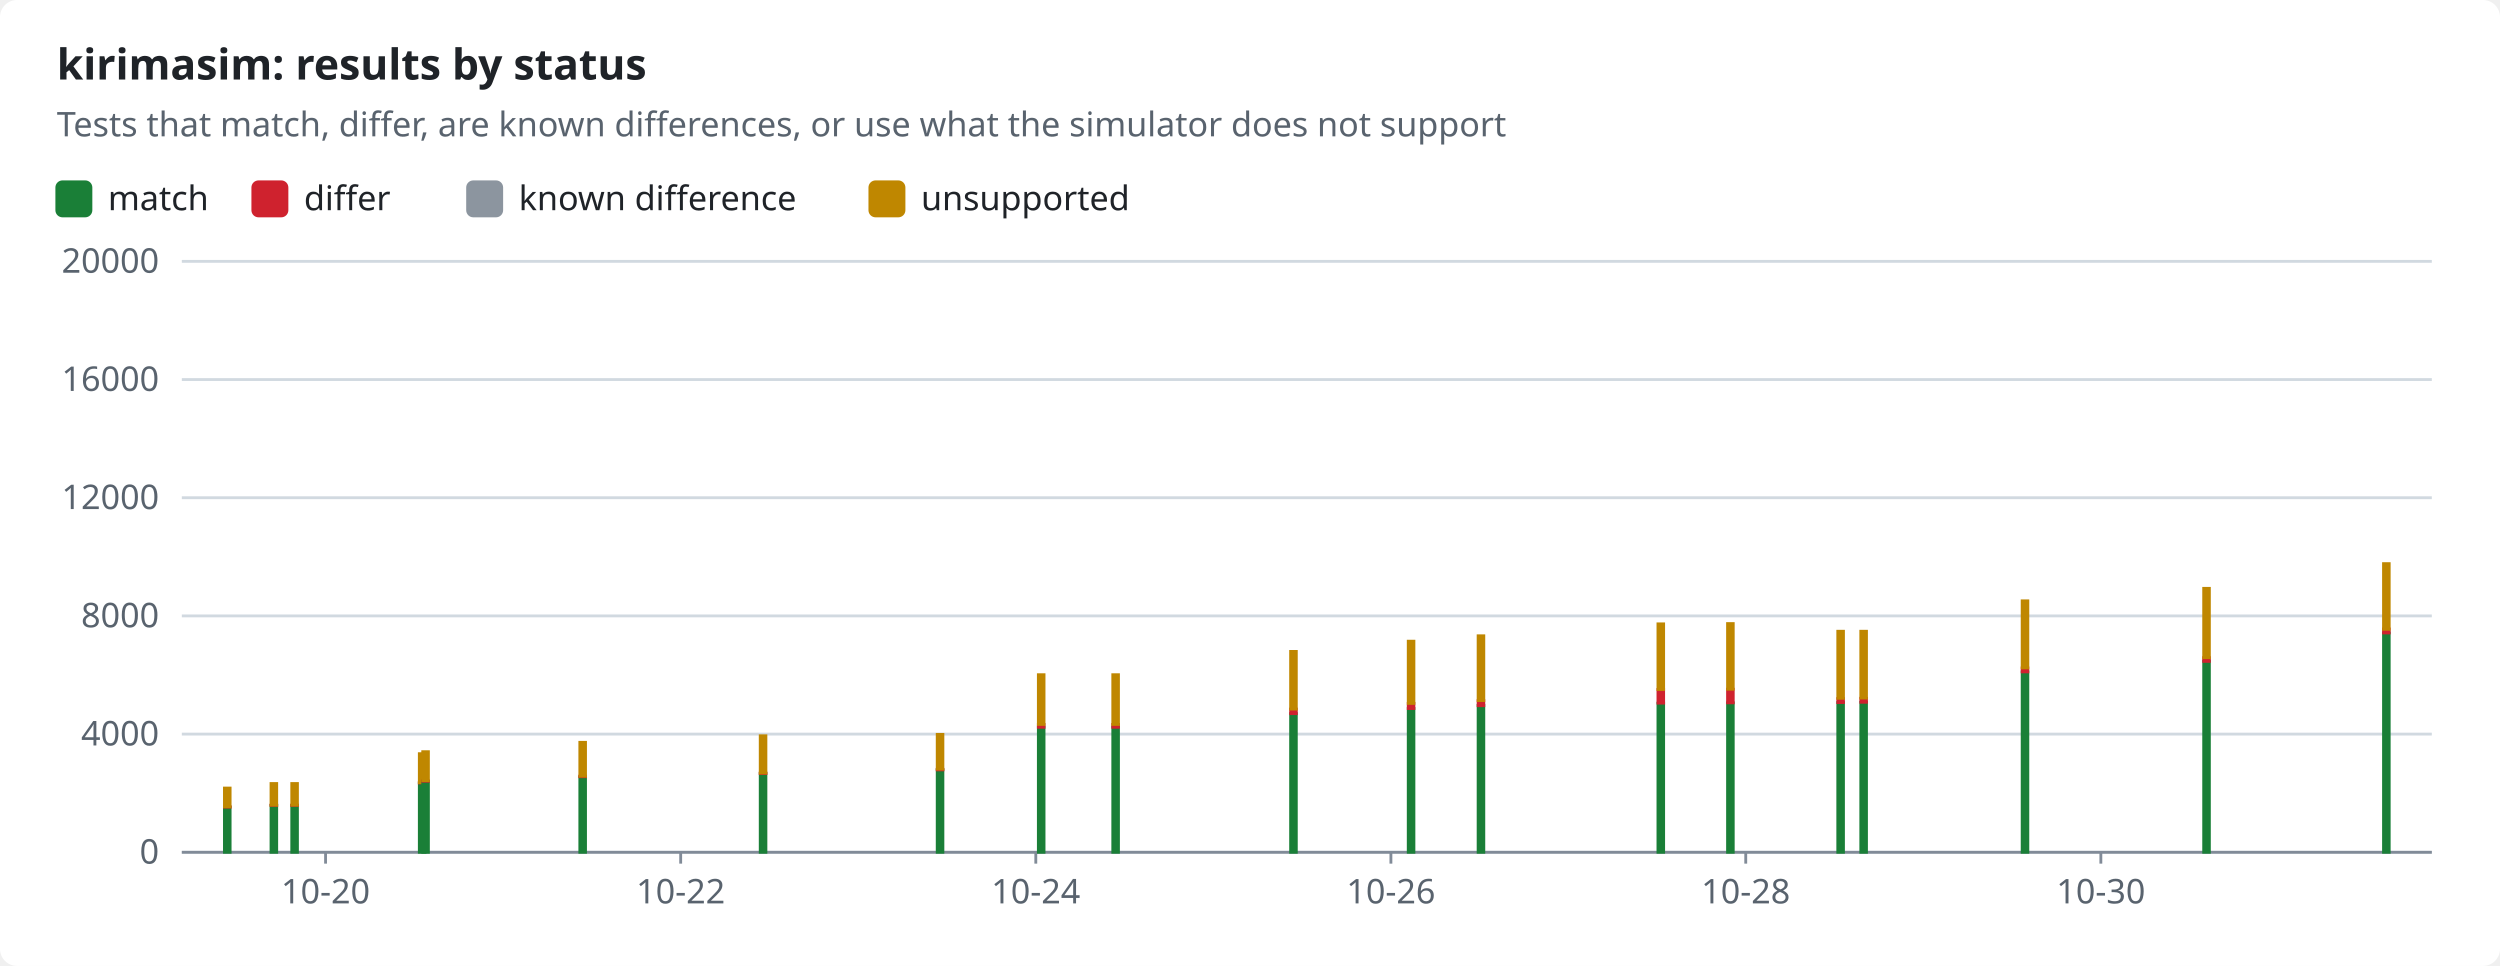
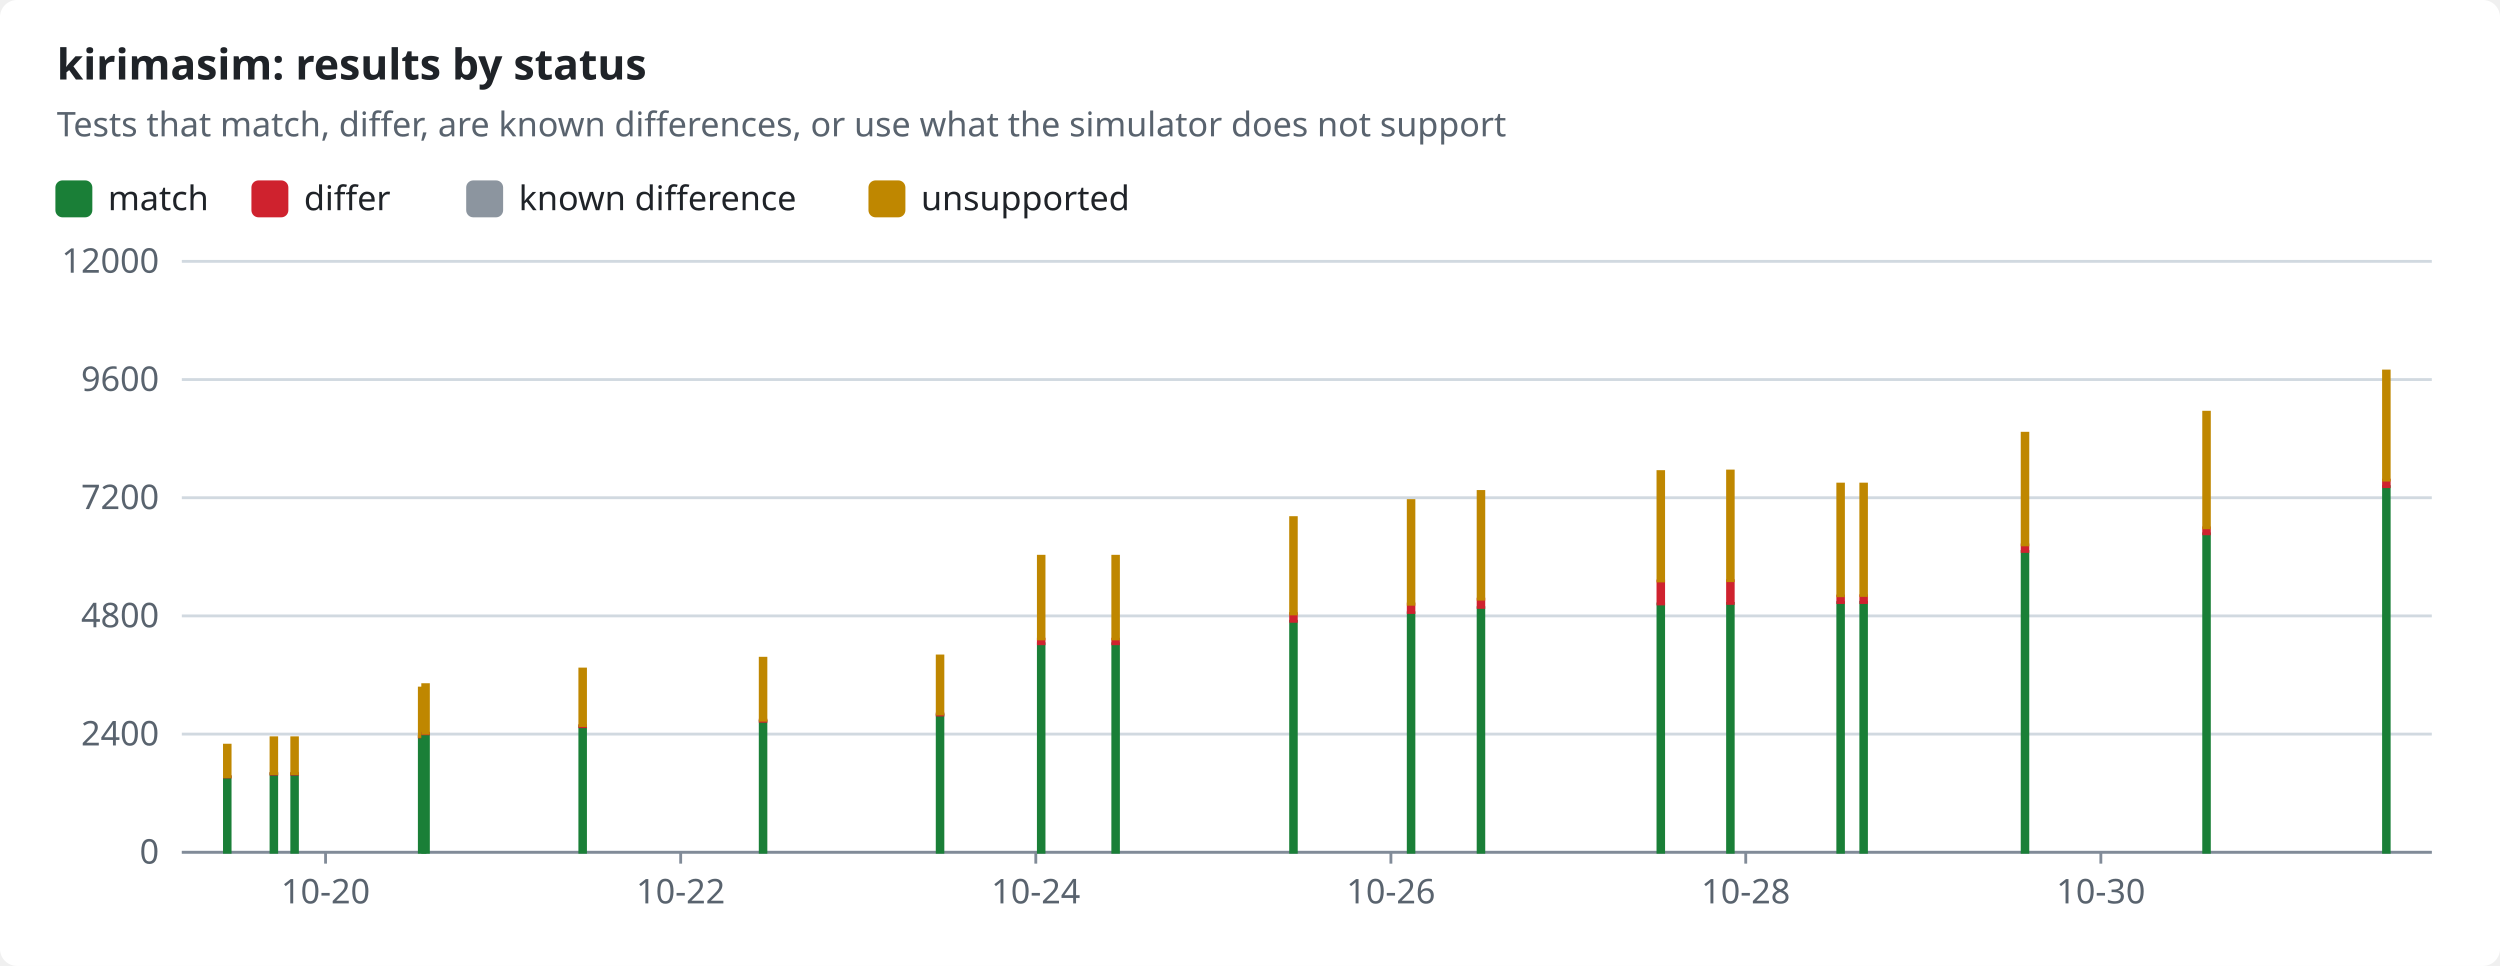
<svg xmlns="http://www.w3.org/2000/svg" width="880" height="340" viewBox="0 0 880 340" role="img">
  <style>text{font-family:-apple-system,BlinkMacSystemFont,"Segoe UI","Noto Sans",Helvetica,Arial,sans-serif;font-size:12px;fill:#1f2328;stroke:none}.bg{fill:#ffffff}.muted{fill:#59636e}.title{font-size:15px;font-weight:600}.grid{stroke:#d1d9e0;stroke-width:1}.axis{stroke:#818b98;stroke-width:1}.line{fill:none;stroke-width:2}.dashed{stroke-dasharray:5 4}.c-pass{stroke:#1a7f37;fill:#1a7f37}.c-fail{stroke:#cf222e;fill:#cf222e}.c-known{stroke:#8c959f;fill:#8c959f}.c-unsupported{stroke:#bf8700;fill:#bf8700}.line{fill:none}.mk{fill:none;stroke-width:1.6}@media (prefers-color-scheme:dark){text{fill:#f0f6fc}.bg{fill:#0d1117}.muted{fill:#9198a1}.grid{stroke:#3d444d}.axis{stroke:#656c76}.c-pass{stroke:#3fb950;fill:#3fb950}.c-fail{stroke:#f85149;fill:#f85149}.c-known{stroke:#6e7681;fill:#6e7681}.c-unsupported{stroke:#d29922;fill:#d29922}.line{fill:none}.mk{fill:none;stroke-width:1.6}}</style>
  <rect class="bg" width="880" height="340" rx="6" />
  <text x="20.0" y="28.0" class="title" text-anchor="start">kirimasim: results by status</text>
  <text x="20.0" y="48.0" class="muted" text-anchor="start">Tests that match, differ, are known differences, or use what the simulator does not support</text>
  <rect class="c-pass" x="20" y="64" width="12" height="12" rx="2" />
  <text x="38.0" y="74.0" text-anchor="start">match</text>
  <rect class="c-fail" x="89.0" y="64" width="12" height="12" rx="2" />
  <text x="107.0" y="74.0" text-anchor="start">differ</text>
  <rect class="c-known" x="164.6" y="64" width="12" height="12" rx="2" />
  <text x="182.6" y="74.0" text-anchor="start">known difference</text>
  <rect class="c-unsupported" x="306.2" y="64" width="12" height="12" rx="2" />
  <text x="324.2" y="74.0" text-anchor="start">unsupported</text>
  <line class="grid" x1="64" x2="856" y1="300.0" y2="300.0" />
  <text x="56.0" y="304.0" class="muted" text-anchor="end">0</text>
  <line class="grid" x1="64" x2="856" y1="258.4" y2="258.4" />
-   <text x="56.0" y="262.4" class="muted" text-anchor="end">4000</text>
+   <text x="56.0" y="262.4" class="muted" text-anchor="end">2400</text>
  <line class="grid" x1="64" x2="856" y1="216.8" y2="216.8" />
-   <text x="56.0" y="220.8" class="muted" text-anchor="end">8000</text>
+   <text x="56.0" y="220.8" class="muted" text-anchor="end">4800</text>
  <line class="grid" x1="64" x2="856" y1="175.2" y2="175.2" />
-   <text x="56.0" y="179.2" class="muted" text-anchor="end">12000</text>
+   <text x="56.0" y="179.2" class="muted" text-anchor="end">7200</text>
  <line class="grid" x1="64" x2="856" y1="133.6" y2="133.6" />
-   <text x="56.0" y="137.6" class="muted" text-anchor="end">16000</text>
+   <text x="56.0" y="137.6" class="muted" text-anchor="end">9600</text>
  <line class="grid" x1="64" x2="856" y1="92.0" y2="92.0" />
-   <text x="56.0" y="96.0" class="muted" text-anchor="end">20000</text>
+   <text x="56.0" y="96.0" class="muted" text-anchor="end">12000</text>
  <line class="axis" x1="64" x2="856" y1="300" y2="300" />
  <line class="axis" x1="114.6" x2="114.6" y1="300" y2="304" />
  <text x="114.6" y="318.0" class="muted" text-anchor="middle">10-20</text>
  <line class="axis" x1="239.6" x2="239.6" y1="300" y2="304" />
  <text x="239.6" y="318.0" class="muted" text-anchor="middle">10-22</text>
  <line class="axis" x1="364.6" x2="364.6" y1="300" y2="304" />
  <text x="364.6" y="318.0" class="muted" text-anchor="middle">10-24</text>
  <line class="axis" x1="489.6" x2="489.6" y1="300" y2="304" />
  <text x="489.6" y="318.0" class="muted" text-anchor="middle">10-26</text>
  <line class="axis" x1="614.5" x2="614.5" y1="300" y2="304" />
  <text x="614.5" y="318.0" class="muted" text-anchor="middle">10-28</text>
  <line class="axis" x1="739.5" x2="739.5" y1="300" y2="304" />
  <text x="739.5" y="318.0" class="muted" text-anchor="middle">10-30</text>
-   <rect class="c-pass" x="79.0" y="284.1" width="2.0" height="15.9" />
-   <rect class="c-fail" x="79.0" y="284.0" width="2.0" height="0.1" />
-   <rect class="c-unsupported" x="79.0" y="277.4" width="2.0" height="6.6" />
-   <rect class="c-pass" x="95.4" y="283.5" width="2.0" height="16.5" />
-   <rect class="c-fail" x="95.4" y="283.4" width="2.0" height="0.1" />
-   <rect class="c-unsupported" x="95.4" y="275.8" width="2.0" height="7.6" />
-   <rect class="c-pass" x="102.7" y="283.5" width="2.0" height="16.5" />
-   <rect class="c-fail" x="102.7" y="283.4" width="2.0" height="0.1" />
-   <rect class="c-unsupported" x="102.7" y="275.8" width="2.0" height="7.6" />
-   <rect class="c-pass" x="147.6" y="275.6" width="2.0" height="24.4" />
-   <rect class="c-fail" x="147.6" y="275.5" width="2.0" height="0.1" />
-   <rect class="c-unsupported" x="147.6" y="265.3" width="2.0" height="10.2" />
-   <rect class="c-pass" x="148.8" y="275.0" width="2.0" height="25.0" />
-   <rect class="c-fail" x="148.8" y="274.9" width="2.0" height="0.1" />
-   <rect class="c-unsupported" x="148.8" y="264.6" width="2.0" height="10.2" />
-   <rect class="c-pass" x="204.1" y="273.5" width="2.0" height="26.5" />
-   <rect class="c-fail" x="204.1" y="273.2" width="2.0" height="0.2" />
-   <rect class="c-unsupported" x="204.1" y="261.3" width="2.0" height="11.9" />
-   <rect class="c-pass" x="267.6" y="272.3" width="2.0" height="27.7" />
-   <rect class="c-fail" x="267.6" y="272.1" width="2.0" height="0.2" />
-   <rect class="c-unsupported" x="267.6" y="259.0" width="2.0" height="13.1" />
-   <rect class="c-pass" x="329.9" y="271.0" width="2.0" height="29.0" />
-   <rect class="c-fail" x="329.9" y="270.8" width="2.0" height="0.2" />
-   <rect class="c-unsupported" x="329.9" y="258.5" width="2.0" height="12.2" />
-   <rect class="c-pass" x="365.5" y="256.0" width="2.0" height="44.0" />
-   <rect class="c-fail" x="365.5" y="255.0" width="2.0" height="1.0" />
-   <rect class="c-unsupported" x="365.5" y="237.5" width="2.0" height="17.5" />
-   <rect class="c-pass" x="391.7" y="256.0" width="2.0" height="44.0" />
-   <rect class="c-fail" x="391.7" y="255.0" width="2.0" height="1.0" />
-   <rect class="c-unsupported" x="391.7" y="237.5" width="2.0" height="17.5" />
-   <rect class="c-pass" x="454.3" y="251.2" width="2.0" height="48.8" />
-   <rect class="c-fail" x="454.3" y="249.6" width="2.0" height="1.6" />
-   <rect class="c-unsupported" x="454.3" y="229.3" width="2.0" height="20.3" />
-   <rect class="c-pass" x="495.7" y="249.4" width="2.0" height="50.6" />
-   <rect class="c-fail" x="495.7" y="247.6" width="2.0" height="1.8" />
-   <rect class="c-unsupported" x="495.7" y="225.7" width="2.0" height="21.9" />
-   <rect class="c-pass" x="520.3" y="248.3" width="2.0" height="51.7" />
-   <rect class="c-fail" x="520.3" y="246.6" width="2.0" height="1.8" />
-   <rect class="c-unsupported" x="520.3" y="223.8" width="2.0" height="22.8" />
-   <rect class="c-pass" x="583.6" y="247.5" width="2.0" height="52.5" />
-   <rect class="c-fail" x="583.6" y="242.7" width="2.0" height="4.8" />
-   <rect class="c-unsupported" x="583.6" y="219.6" width="2.0" height="23.1" />
-   <rect class="c-pass" x="608.1" y="247.4" width="2.0" height="52.6" />
-   <rect class="c-fail" x="608.1" y="242.6" width="2.0" height="4.8" />
-   <rect class="c-unsupported" x="608.1" y="219.5" width="2.0" height="23.1" />
-   <rect class="c-pass" x="646.9" y="247.3" width="2.0" height="52.7" />
-   <rect class="c-fail" x="646.9" y="245.9" width="2.0" height="1.4" />
-   <rect class="c-known" x="646.9" y="245.9" width="2.0" height="0.0" />
-   <rect class="c-unsupported" x="646.9" y="222.2" width="2.0" height="23.6" />
-   <rect class="c-pass" x="655.0" y="247.2" width="2.0" height="52.8" />
-   <rect class="c-fail" x="655.0" y="245.8" width="2.0" height="1.4" />
-   <rect class="c-known" x="655.0" y="245.8" width="2.0" height="0.0" />
-   <rect class="c-unsupported" x="655.0" y="222.2" width="2.0" height="23.5" />
-   <rect class="c-pass" x="711.8" y="236.5" width="2.0" height="63.5" />
-   <rect class="c-fail" x="711.8" y="235.1" width="2.0" height="1.4" />
-   <rect class="c-known" x="711.8" y="235.1" width="2.0" height="0.0" />
-   <rect class="c-unsupported" x="711.8" y="211.5" width="2.0" height="23.6" />
-   <rect class="c-pass" x="775.7" y="232.7" width="2.0" height="67.3" />
-   <rect class="c-fail" x="775.7" y="231.5" width="2.0" height="1.3" />
-   <rect class="c-unsupported" x="775.7" y="207.1" width="2.0" height="24.4" />
-   <rect class="c-pass" x="839.0" y="222.8" width="2.0" height="77.2" />
-   <rect class="c-fail" x="839.0" y="221.4" width="2.0" height="1.4" />
-   <rect class="c-unsupported" x="839.0" y="198.4" width="2.0" height="23.1" />
+   <rect class="c-pass" x="79.0" y="273.5" width="2.0" height="26.5" />
+   <rect class="c-fail" x="79.0" y="273.4" width="2.0" height="0.1" />
+   <rect class="c-unsupported" x="79.0" y="262.3" width="2.0" height="11.1" />
+   <rect class="c-pass" x="95.4" y="272.4" width="2.0" height="27.6" />
+   <rect class="c-fail" x="95.4" y="272.3" width="2.0" height="0.2" />
+   <rect class="c-unsupported" x="95.4" y="259.7" width="2.0" height="12.6" />
+   <rect class="c-pass" x="102.7" y="272.4" width="2.0" height="27.6" />
+   <rect class="c-fail" x="102.7" y="272.3" width="2.0" height="0.2" />
+   <rect class="c-unsupported" x="102.7" y="259.7" width="2.0" height="12.6" />
+   <rect class="c-pass" x="147.6" y="259.4" width="2.0" height="40.6" />
+   <rect class="c-fail" x="147.6" y="259.2" width="2.0" height="0.2" />
+   <rect class="c-unsupported" x="147.6" y="242.2" width="2.0" height="17.0" />
+   <rect class="c-pass" x="148.8" y="258.3" width="2.0" height="41.7" />
+   <rect class="c-fail" x="148.8" y="258.1" width="2.0" height="0.2" />
+   <rect class="c-unsupported" x="148.8" y="241.0" width="2.0" height="17.1" />
+   <rect class="c-pass" x="204.1" y="255.8" width="2.0" height="44.2" />
+   <rect class="c-fail" x="204.1" y="255.4" width="2.0" height="0.4" />
+   <rect class="c-unsupported" x="204.1" y="235.5" width="2.0" height="19.9" />
+   <rect class="c-pass" x="267.6" y="253.9" width="2.0" height="46.1" />
+   <rect class="c-fail" x="267.6" y="253.5" width="2.0" height="0.4" />
+   <rect class="c-unsupported" x="267.6" y="231.7" width="2.0" height="21.8" />
+   <rect class="c-pass" x="329.9" y="251.7" width="2.0" height="48.3" />
+   <rect class="c-fail" x="329.9" y="251.3" width="2.0" height="0.4" />
+   <rect class="c-unsupported" x="329.9" y="230.9" width="2.0" height="20.4" />
+   <rect class="c-pass" x="365.5" y="226.6" width="2.0" height="73.4" />
+   <rect class="c-fail" x="365.5" y="225.0" width="2.0" height="1.6" />
+   <rect class="c-unsupported" x="365.5" y="195.8" width="2.0" height="29.1" />
+   <rect class="c-pass" x="391.7" y="226.6" width="2.0" height="73.4" />
+   <rect class="c-fail" x="391.7" y="225.0" width="2.0" height="1.6" />
+   <rect class="c-unsupported" x="391.7" y="195.8" width="2.0" height="29.1" />
+   <rect class="c-pass" x="454.3" y="218.7" width="2.0" height="81.3" />
+   <rect class="c-fail" x="454.3" y="216.0" width="2.0" height="2.7" />
+   <rect class="c-unsupported" x="454.3" y="182.2" width="2.0" height="33.9" />
+   <rect class="c-pass" x="495.7" y="215.7" width="2.0" height="84.3" />
+   <rect class="c-fail" x="495.7" y="212.6" width="2.0" height="3.0" />
+   <rect class="c-unsupported" x="495.7" y="176.2" width="2.0" height="36.5" />
+   <rect class="c-pass" x="520.3" y="213.9" width="2.0" height="86.1" />
+   <rect class="c-fail" x="520.3" y="210.9" width="2.0" height="2.9" />
+   <rect class="c-unsupported" x="520.3" y="173.0" width="2.0" height="37.9" />
+   <rect class="c-pass" x="583.6" y="212.6" width="2.0" height="87.4" />
+   <rect class="c-fail" x="583.6" y="204.5" width="2.0" height="8.1" />
+   <rect class="c-unsupported" x="583.6" y="166.0" width="2.0" height="38.5" />
+   <rect class="c-pass" x="608.1" y="212.4" width="2.0" height="87.6" />
+   <rect class="c-fail" x="608.1" y="204.4" width="2.0" height="8.0" />
+   <rect class="c-unsupported" x="608.1" y="165.8" width="2.0" height="38.6" />
+   <rect class="c-pass" x="646.9" y="212.1" width="2.0" height="87.9" />
+   <rect class="c-fail" x="646.9" y="209.8" width="2.0" height="2.3" />
+   <rect class="c-known" x="646.9" y="209.8" width="2.0" height="0.0" />
+   <rect class="c-unsupported" x="646.9" y="170.4" width="2.0" height="39.3" />
+   <rect class="c-pass" x="655.0" y="212.0" width="2.0" height="88.0" />
+   <rect class="c-fail" x="655.0" y="209.7" width="2.0" height="2.4" />
+   <rect class="c-known" x="655.0" y="209.6" width="2.0" height="0.0" />
+   <rect class="c-unsupported" x="655.0" y="170.4" width="2.0" height="39.2" />
+   <rect class="c-pass" x="711.8" y="194.1" width="2.0" height="105.9" />
+   <rect class="c-fail" x="711.8" y="191.8" width="2.0" height="2.3" />
+   <rect class="c-known" x="711.8" y="191.8" width="2.0" height="0.0" />
+   <rect class="c-unsupported" x="711.8" y="152.5" width="2.0" height="39.3" />
+   <rect class="c-pass" x="775.7" y="187.9" width="2.0" height="112.1" />
+   <rect class="c-fail" x="775.7" y="185.8" width="2.0" height="2.1" />
+   <rect class="c-unsupported" x="775.7" y="145.1" width="2.0" height="40.7" />
+   <rect class="c-pass" x="839.0" y="171.3" width="2.0" height="128.7" />
+   <rect class="c-fail" x="839.0" y="169.0" width="2.0" height="2.3" />
+   <rect class="c-unsupported" x="839.0" y="130.6" width="2.0" height="38.4" />
</svg>
